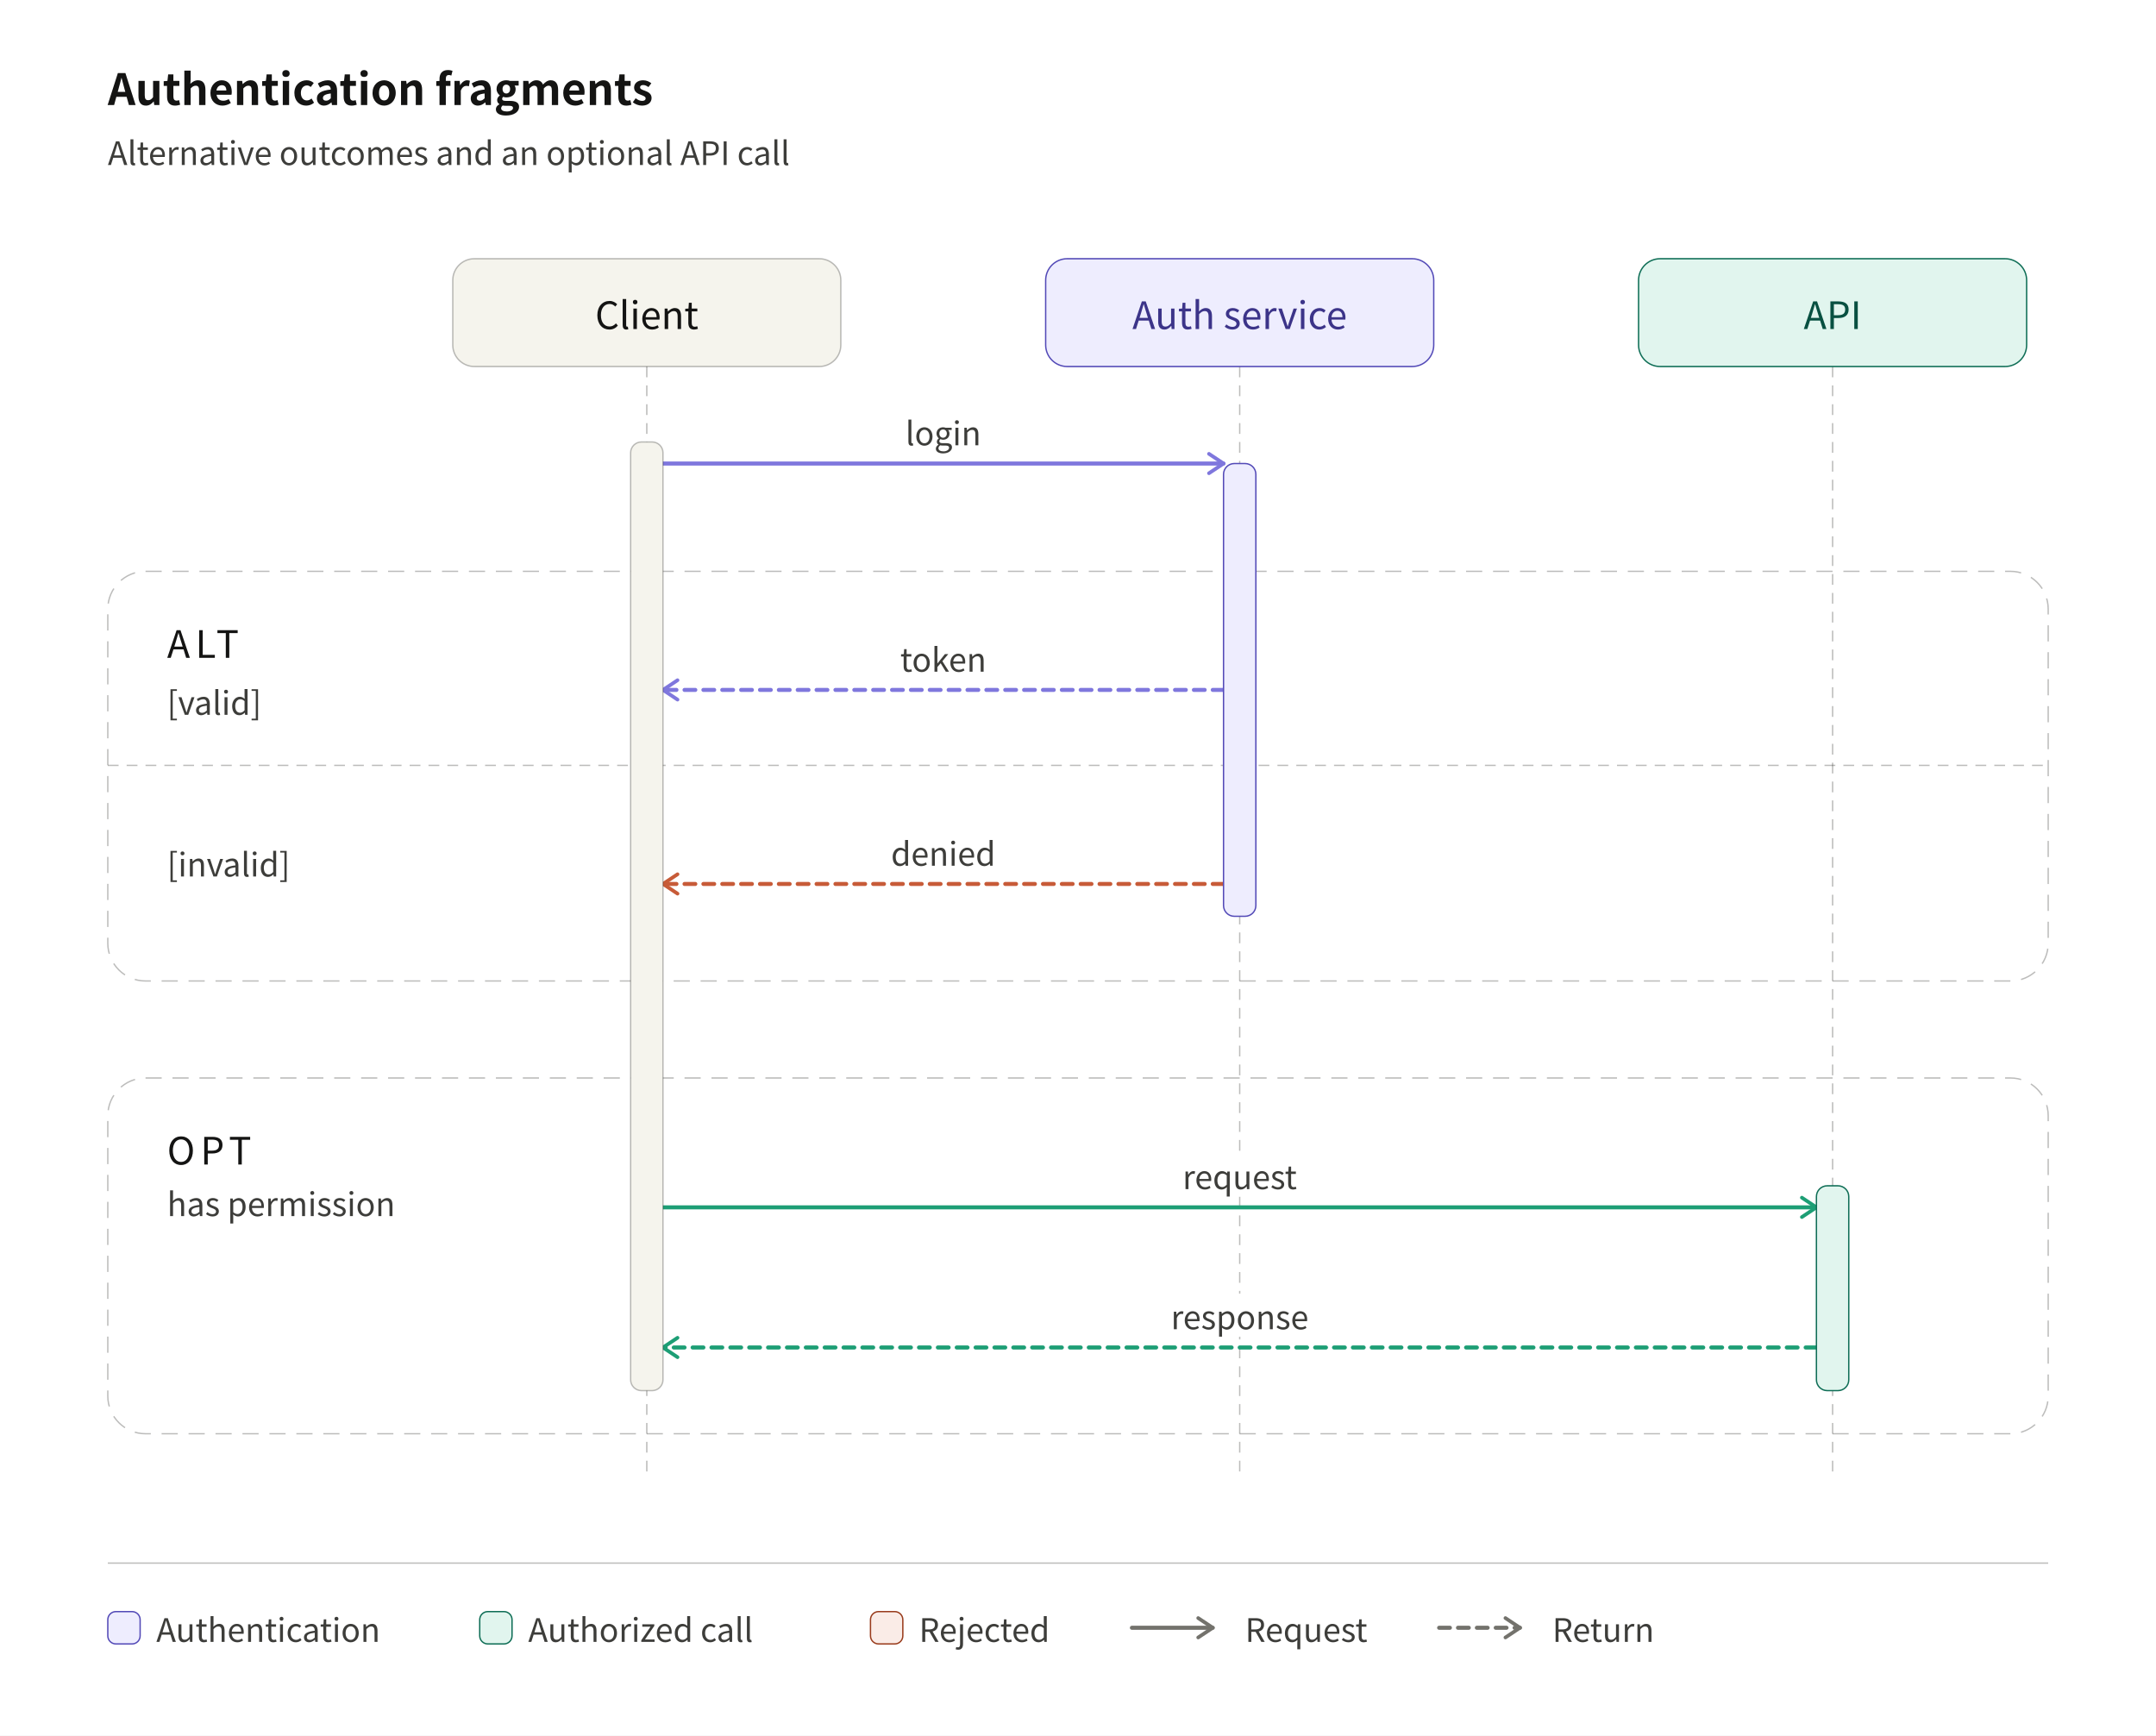
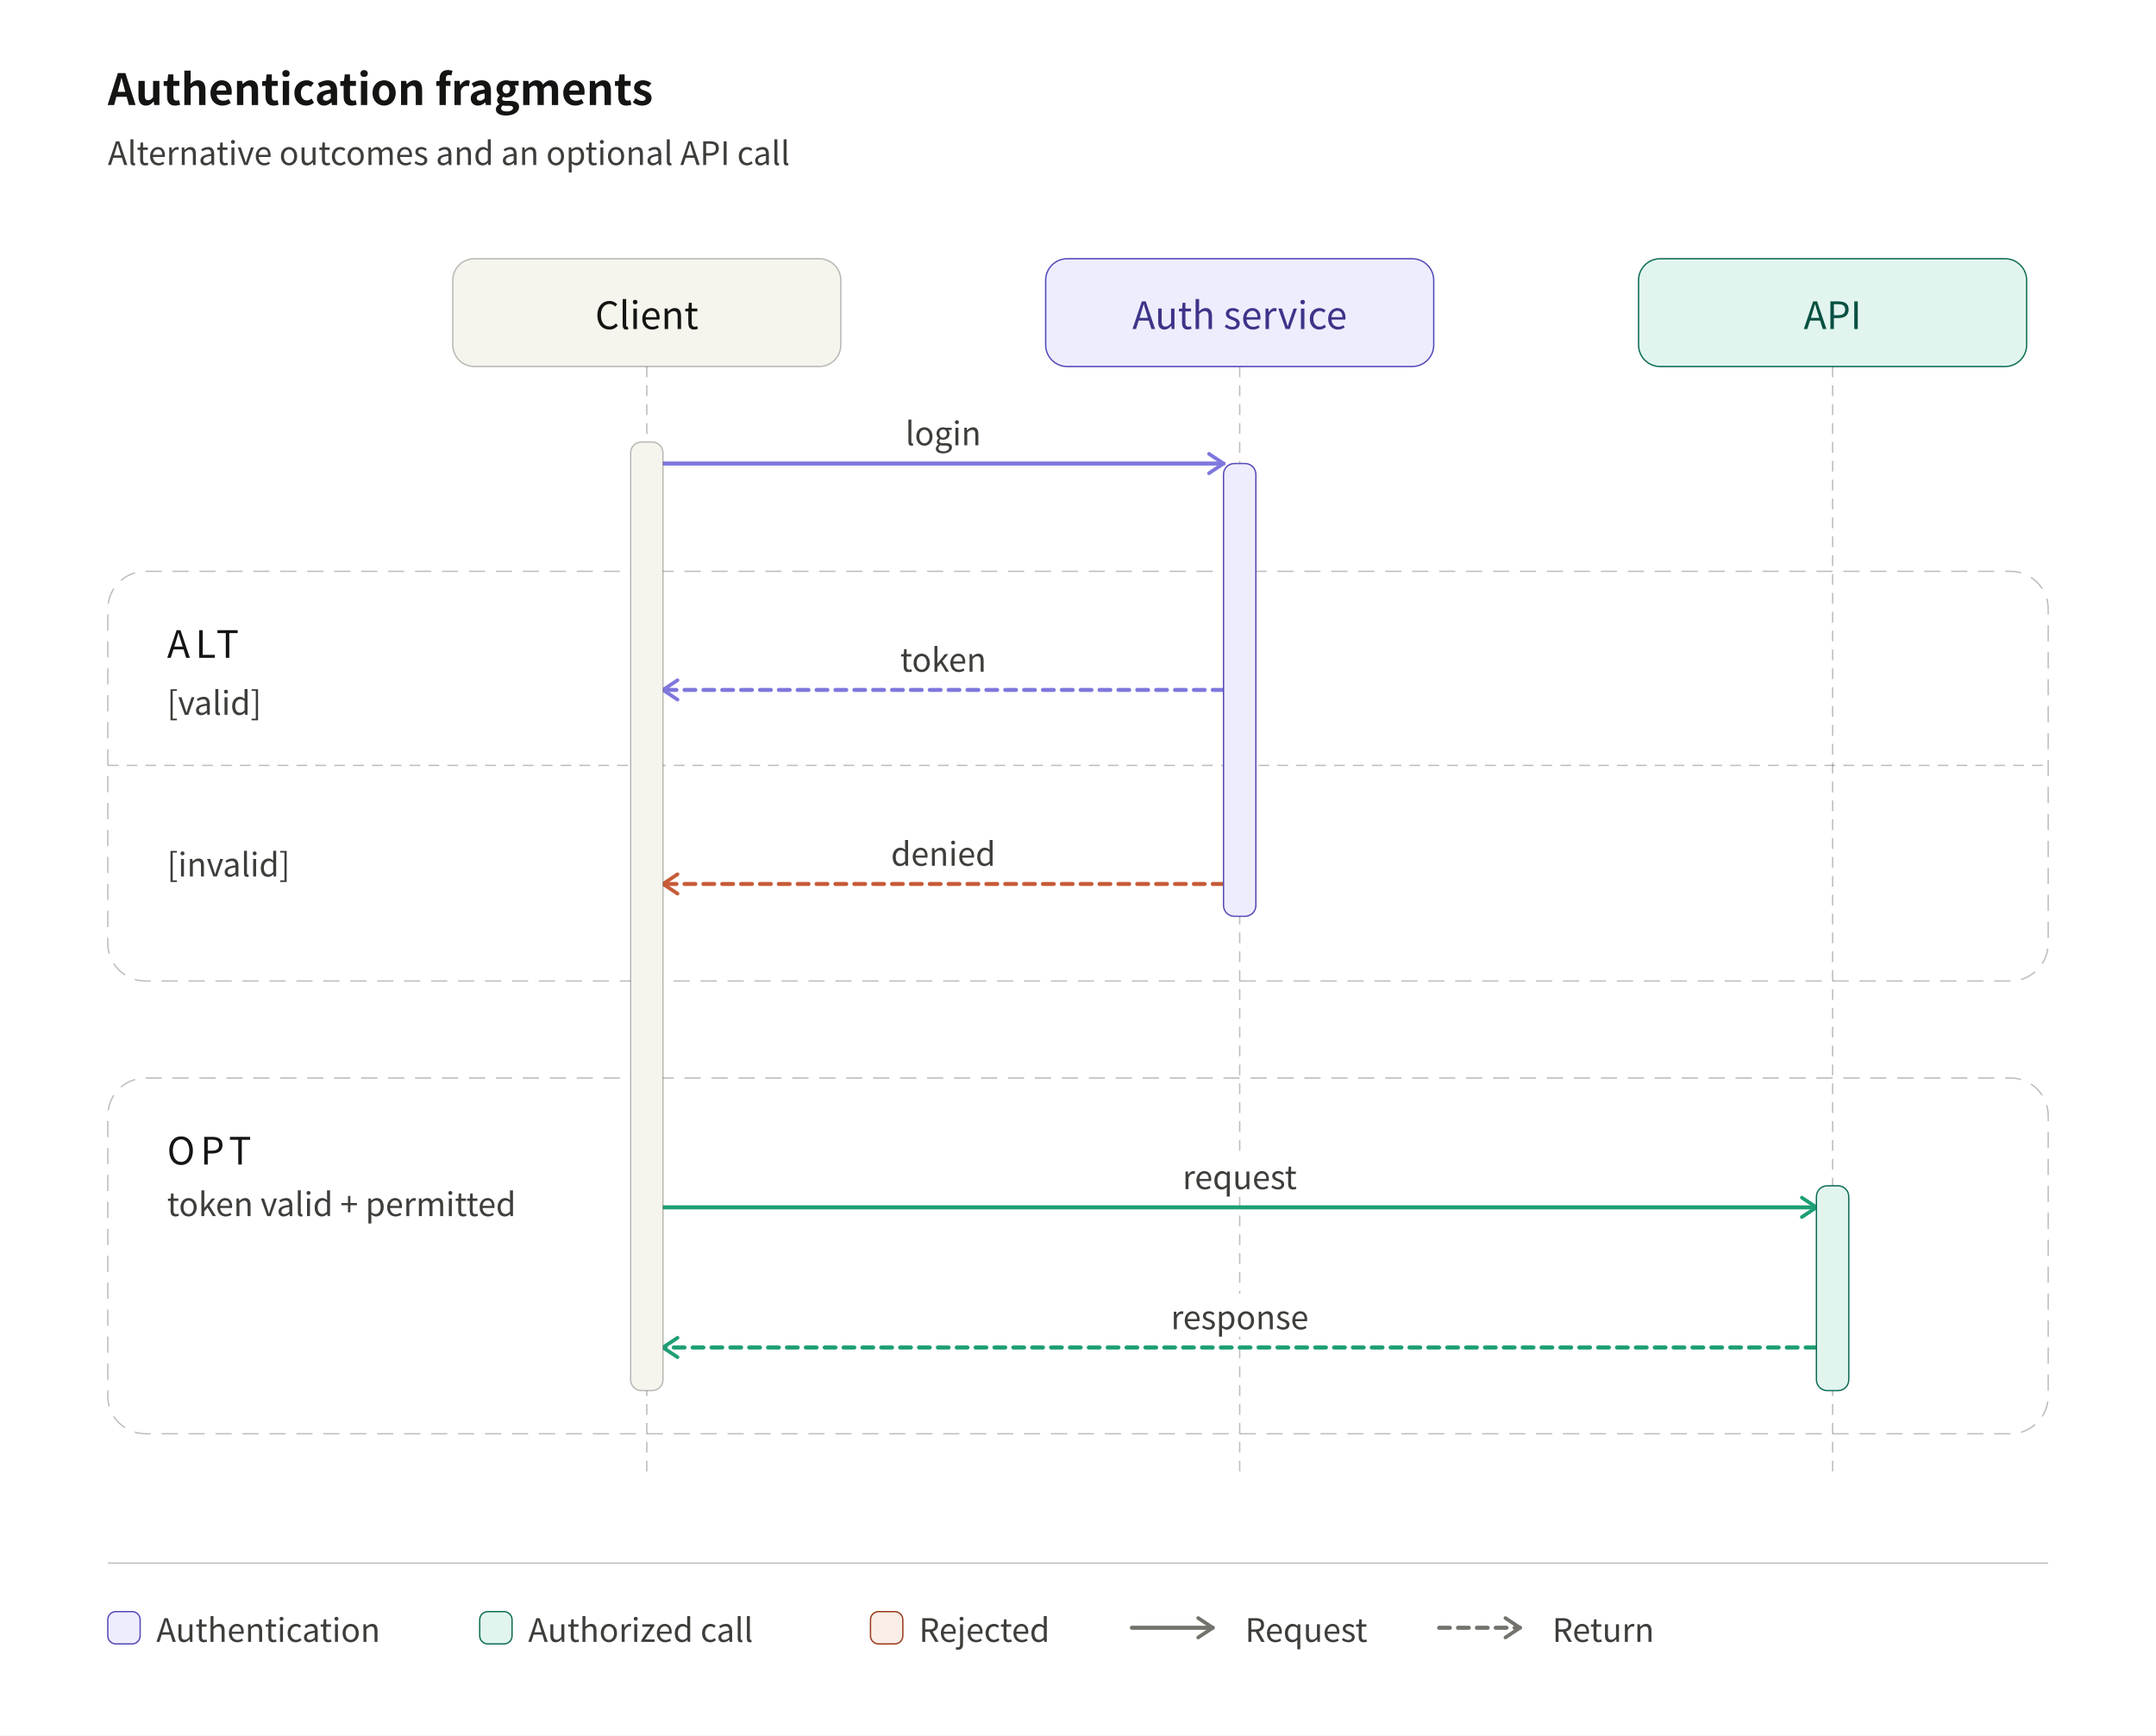
<svg xmlns="http://www.w3.org/2000/svg" viewBox="0 0 800 644" width="800" height="644" role="img">
  <style>text { font-family: 'Anthropic Sans', -apple-system, BlinkMacSystemFont, 'Segoe UI', 'PingFang SC', 'Microsoft YaHei', 'Hiragino Sans GB', 'Noto Sans CJK SC', sans-serif; }</style>
  <defs>
    <marker id="arrow" viewBox="0 0 10 10" refX="8" refY="5" markerWidth="6" markerHeight="6" orient="auto-start-reverse">
      <path d="M2 1L8 5L2 9" fill="none" stroke="context-stroke" stroke-width="1.5" stroke-linecap="round" stroke-linejoin="round" />
    </marker>
  </defs>
  <rect data-role="background" width="800" height="644" fill="#FFFFFF" />
  <line x1="240" y1="136" x2="240" y2="548" stroke="rgba(31,30,29,0.3)" stroke-width="0.5" stroke-dasharray="4 3" />
  <line x1="460" y1="136" x2="460" y2="548" stroke="rgba(31,30,29,0.3)" stroke-width="0.5" stroke-dasharray="4 3" />
  <line x1="680" y1="136" x2="680" y2="548" stroke="rgba(31,30,29,0.3)" stroke-width="0.5" stroke-dasharray="4 3" />
  <rect data-role="container" x="40" y="212" width="720" height="152" rx="14" fill="none" stroke="rgba(31,30,29,0.3)" stroke-width="0.5" stroke-dasharray="6 4" />
  <text data-role="container-label" x="62" y="238" dominant-baseline="central" font-size="14" font-weight="500" letter-spacing="2" fill="#141413">ALT</text>
  <line x1="40" y1="284" x2="760" y2="284" stroke="rgba(31,30,29,0.3)" stroke-width="0.5" stroke-dasharray="4 3" />
  <rect data-role="container" x="40" y="400" width="720" height="132" rx="14" fill="none" stroke="rgba(31,30,29,0.3)" stroke-width="0.5" stroke-dasharray="6 4" />
  <text data-role="container-label" x="62" y="426" dominant-baseline="central" font-size="14" font-weight="500" letter-spacing="2" fill="#141413">OPT</text>
-   <text data-role="container-label" x="62" y="446" dominant-baseline="central" font-size="12" fill="#3D3D3A">has permission</text>
+   <text data-role="container-label" x="62" y="446" dominant-baseline="central" font-size="12" fill="#3D3D3A">token valid + permitted</text>
  <line data-role="connector" x1="246" y1="172" x2="454" y2="172" stroke="#7F77DD" stroke-width="1.5" stroke-linecap="round" marker-end="url(#arrow)" />
  <line data-role="connector" x1="454" y1="256" x2="246" y2="256" stroke="#7F77DD" stroke-width="1.5" stroke-linecap="round" stroke-dasharray="4 3" marker-end="url(#arrow)" />
  <line data-role="connector" x1="454" y1="328" x2="246" y2="328" stroke="#C75B38" stroke-width="1.5" stroke-linecap="round" stroke-dasharray="4 3" marker-end="url(#arrow)" />
  <line data-role="connector" x1="246" y1="448" x2="674" y2="448" stroke="#1D9E75" stroke-width="1.5" stroke-linecap="round" marker-end="url(#arrow)" />
  <line data-role="connector" x1="674" y1="500" x2="246" y2="500" stroke="#1D9E75" stroke-width="1.5" stroke-linecap="round" stroke-dasharray="4 3" marker-end="url(#arrow)" />
  <rect x="329" y="152" width="42" height="16" rx="3" fill="#FFFFFF" />
  <rect x="329" y="236" width="42" height="16" rx="3" fill="#FFFFFF" />
  <rect x="325" y="308" width="49" height="16" rx="3" fill="#FFFFFF" />
  <rect x="432" y="428" width="56" height="16" rx="3" fill="#FFFFFF" />
  <rect x="429" y="480" width="63" height="16" rx="3" fill="#FFFFFF" />
  <rect data-role="node" x="168" y="96" width="144" height="40" rx="8" fill="#F5F4ED" stroke="rgba(31,30,29,0.3)" stroke-width="0.5" />
  <rect data-role="node" x="388" y="96" width="144" height="40" rx="8" fill="#EEEDFE" stroke="#534AB7" stroke-width="0.5" />
  <rect data-role="node" x="608" y="96" width="144" height="40" rx="8" fill="#E1F5EE" stroke="#0F6E56" stroke-width="0.5" />
  <rect data-role="activation" x="234.0" y="164" width="12" height="352" rx="4" fill="#F5F4ED" stroke="rgba(31,30,29,0.3)" stroke-width="0.5" />
  <rect data-role="activation" x="454.0" y="172" width="12" height="168" rx="4" fill="#EEEDFE" stroke="#534AB7" stroke-width="0.5" />
  <rect data-role="activation" x="674.0" y="440" width="12" height="76" rx="4" fill="#E1F5EE" stroke="#0F6E56" stroke-width="0.5" />
  <text data-role="node-text" x="240" y="116" text-anchor="middle" dominant-baseline="central" font-size="14" font-weight="500" fill="#141413">Client</text>
  <text data-role="node-text" x="460" y="116" text-anchor="middle" dominant-baseline="central" font-size="14" font-weight="500" fill="#3C3489">Auth service</text>
  <text data-role="node-text" x="680" y="116" text-anchor="middle" dominant-baseline="central" font-size="14" font-weight="500" fill="#085041">API</text>
  <text data-role="diagram-title" x="40" y="32" text-anchor="start" dominant-baseline="central" font-size="16" font-weight="600" fill="#141413">Authentication fragments</text>
  <text data-role="caption" x="40" y="56" text-anchor="start" dominant-baseline="central" font-size="12" font-weight="400" fill="#3D3D3A">Alternative outcomes and an optional API call</text>
  <text data-role="container-label" x="62" y="260" text-anchor="start" dominant-baseline="central" font-size="12" font-weight="400" fill="#3D3D3A">[valid]</text>
  <text data-role="container-label" x="62" y="320" text-anchor="start" dominant-baseline="central" font-size="12" font-weight="400" fill="#3D3D3A">[invalid]</text>
  <text data-role="arrow-label" x="350" y="160" text-anchor="middle" dominant-baseline="central" font-size="12" fill="#3D3D3A">login</text>
  <text data-role="arrow-label" x="350" y="244" text-anchor="middle" dominant-baseline="central" font-size="12" fill="#3D3D3A">token</text>
  <text data-role="arrow-label" x="350" y="316" text-anchor="middle" dominant-baseline="central" font-size="12" fill="#3D3D3A">denied</text>
  <text data-role="arrow-label" x="460" y="436" text-anchor="middle" dominant-baseline="central" font-size="12" fill="#3D3D3A">request</text>
  <text data-role="arrow-label" x="460" y="488" text-anchor="middle" dominant-baseline="central" font-size="12" fill="#3D3D3A">response</text>
  <line x1="40" y1="580" x2="760" y2="580" stroke="rgba(31,30,29,0.3)" stroke-width="0.5" />
  <rect x="40" y="598" width="12" height="12" rx="3" fill="#EEEDFE" stroke="#534AB7" stroke-width="0.5" />
  <text data-role="legend-label" x="58" y="604" text-anchor="start" dominant-baseline="central" font-size="12" font-weight="400" fill="#3D3D3A">Authentication</text>
  <rect x="178" y="598" width="12" height="12" rx="3" fill="#E1F5EE" stroke="#0F6E56" stroke-width="0.5" />
  <text data-role="legend-label" x="196" y="604" text-anchor="start" dominant-baseline="central" font-size="12" font-weight="400" fill="#3D3D3A">Authorized call</text>
  <rect x="323" y="598" width="12" height="12" rx="3" fill="#FAECE7" stroke="#993C1D" stroke-width="0.5" />
  <text data-role="legend-label" x="341" y="604" text-anchor="start" dominant-baseline="central" font-size="12" font-weight="400" fill="#3D3D3A">Rejected</text>
  <line x1="420" y1="604" x2="450" y2="604" stroke="#73726C" stroke-width="1.5" stroke-linecap="round" marker-end="url(#arrow)" />
  <text data-role="legend-label" x="462" y="604" text-anchor="start" dominant-baseline="central" font-size="12" font-weight="400" fill="#3D3D3A">Request</text>
  <line x1="534" y1="604" x2="564" y2="604" stroke="#73726C" stroke-width="1.5" stroke-linecap="round" stroke-dasharray="4 3" marker-end="url(#arrow)" />
  <text data-role="legend-label" x="576" y="604" text-anchor="start" dominant-baseline="central" font-size="12" font-weight="400" fill="#3D3D3A">Return</text>
</svg>
